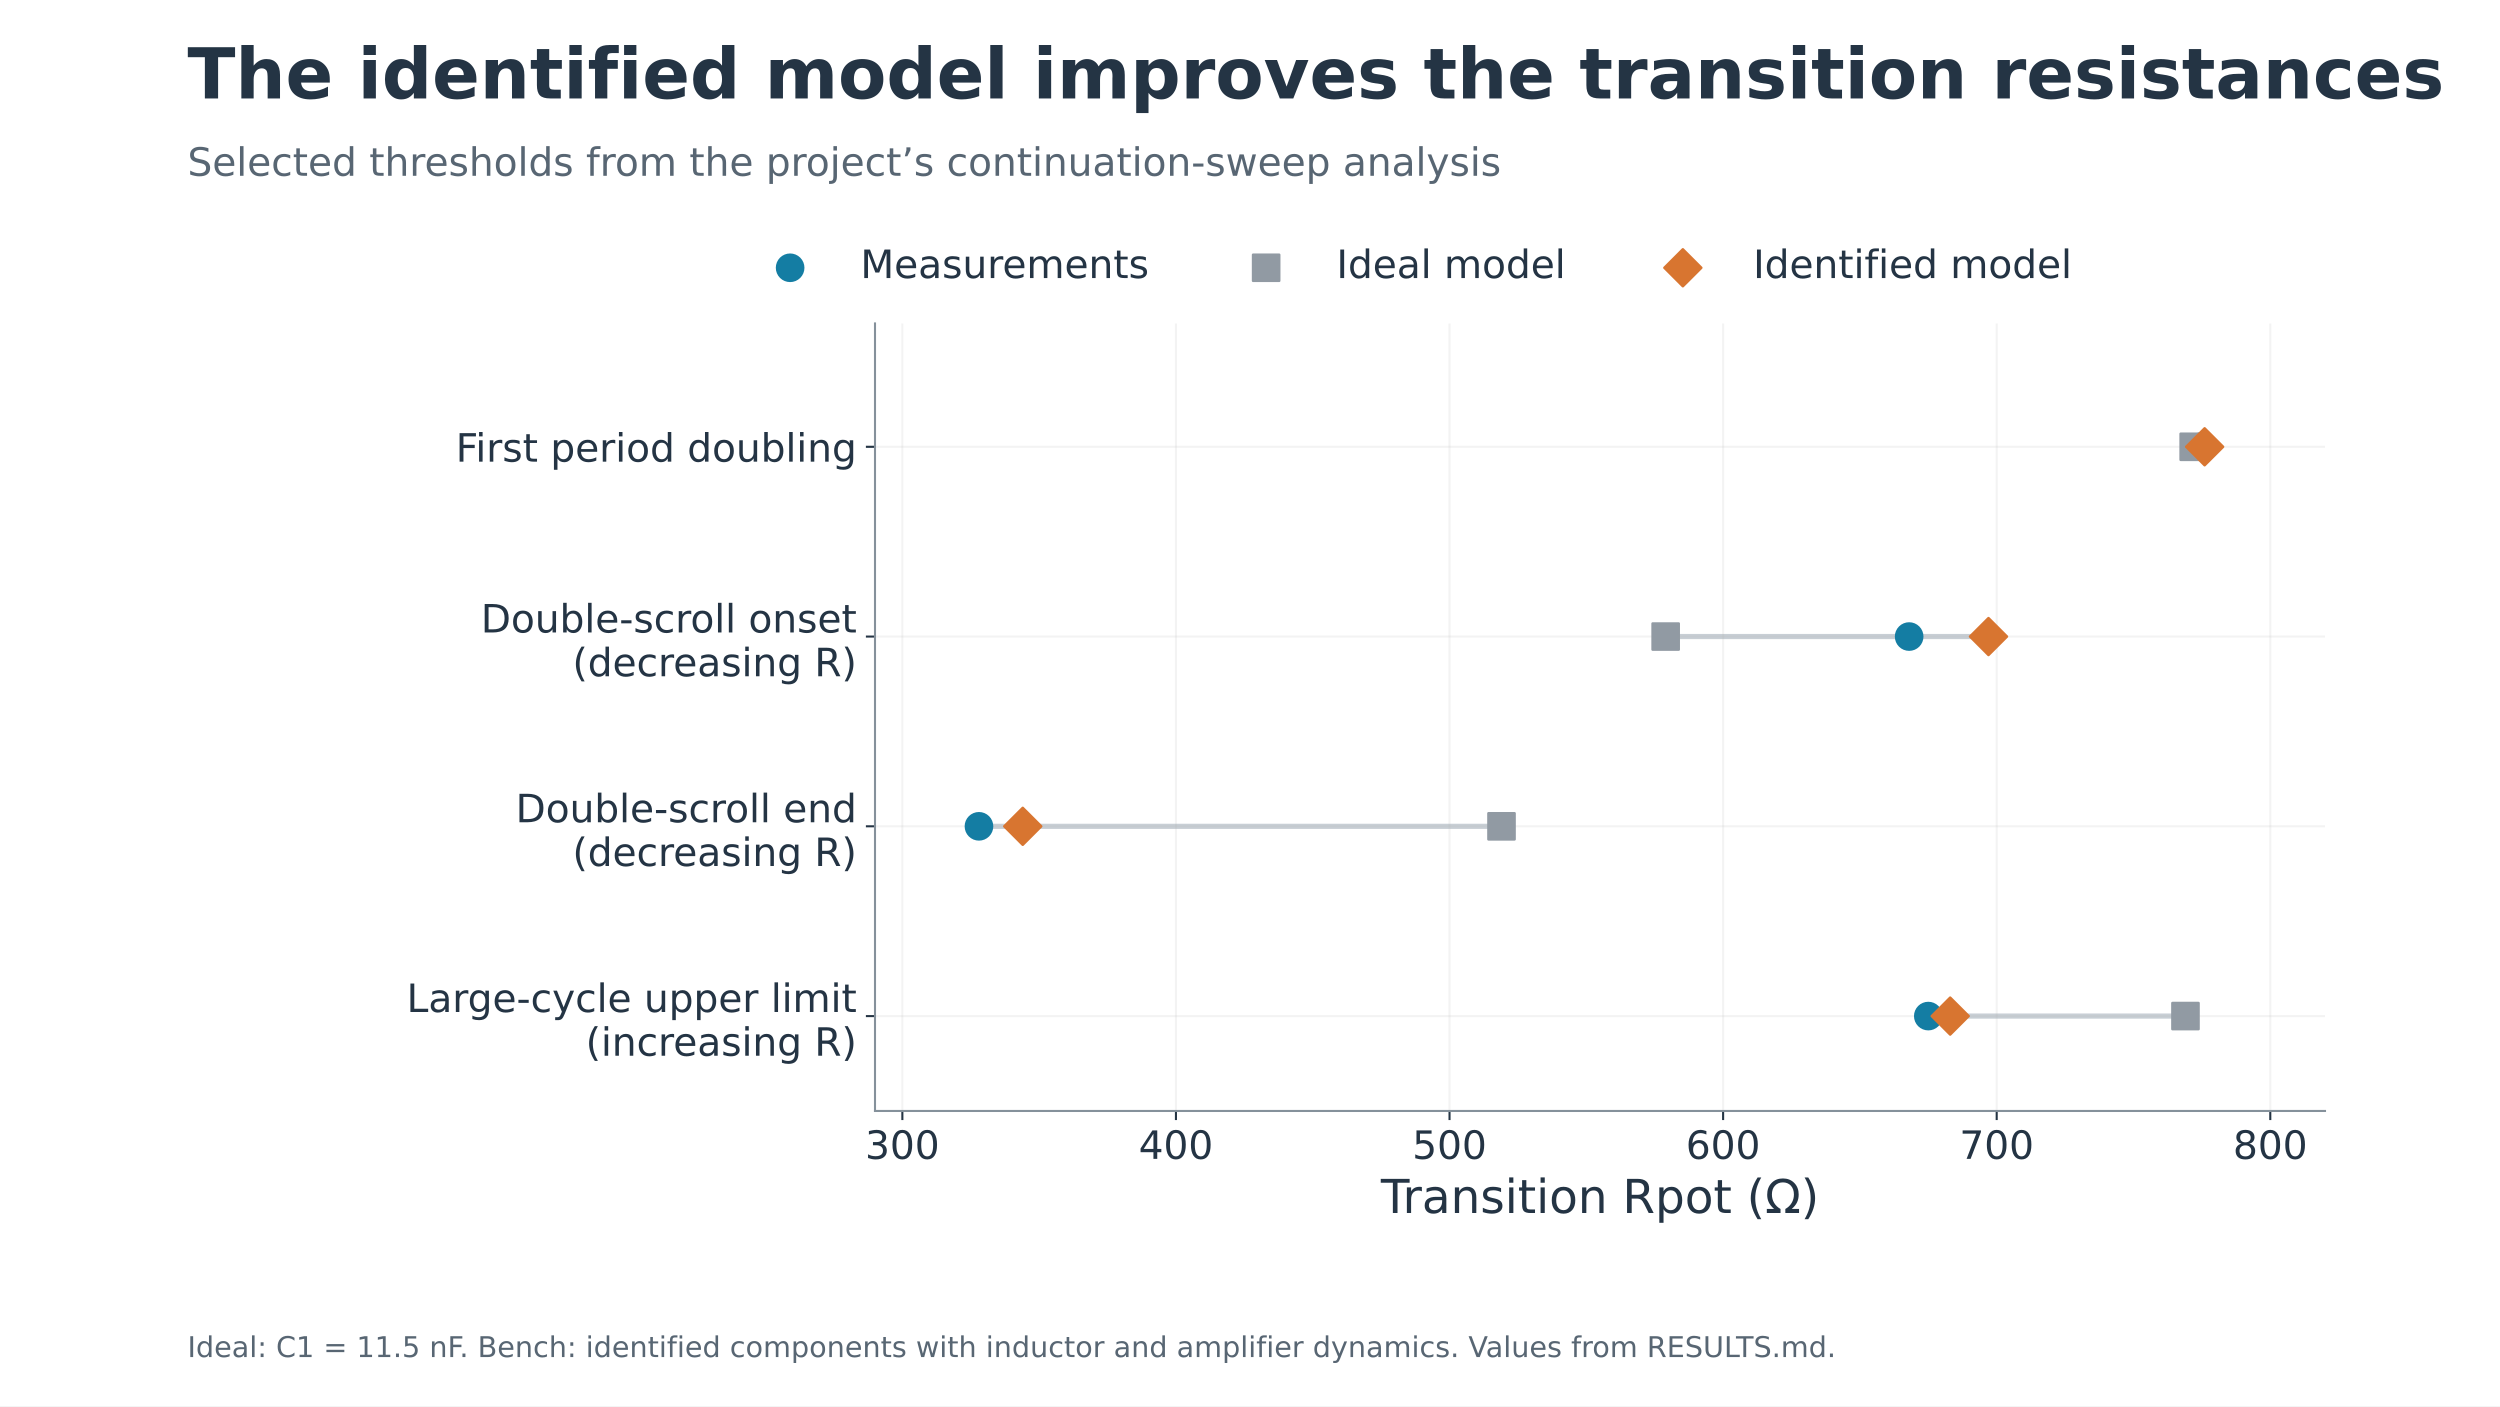
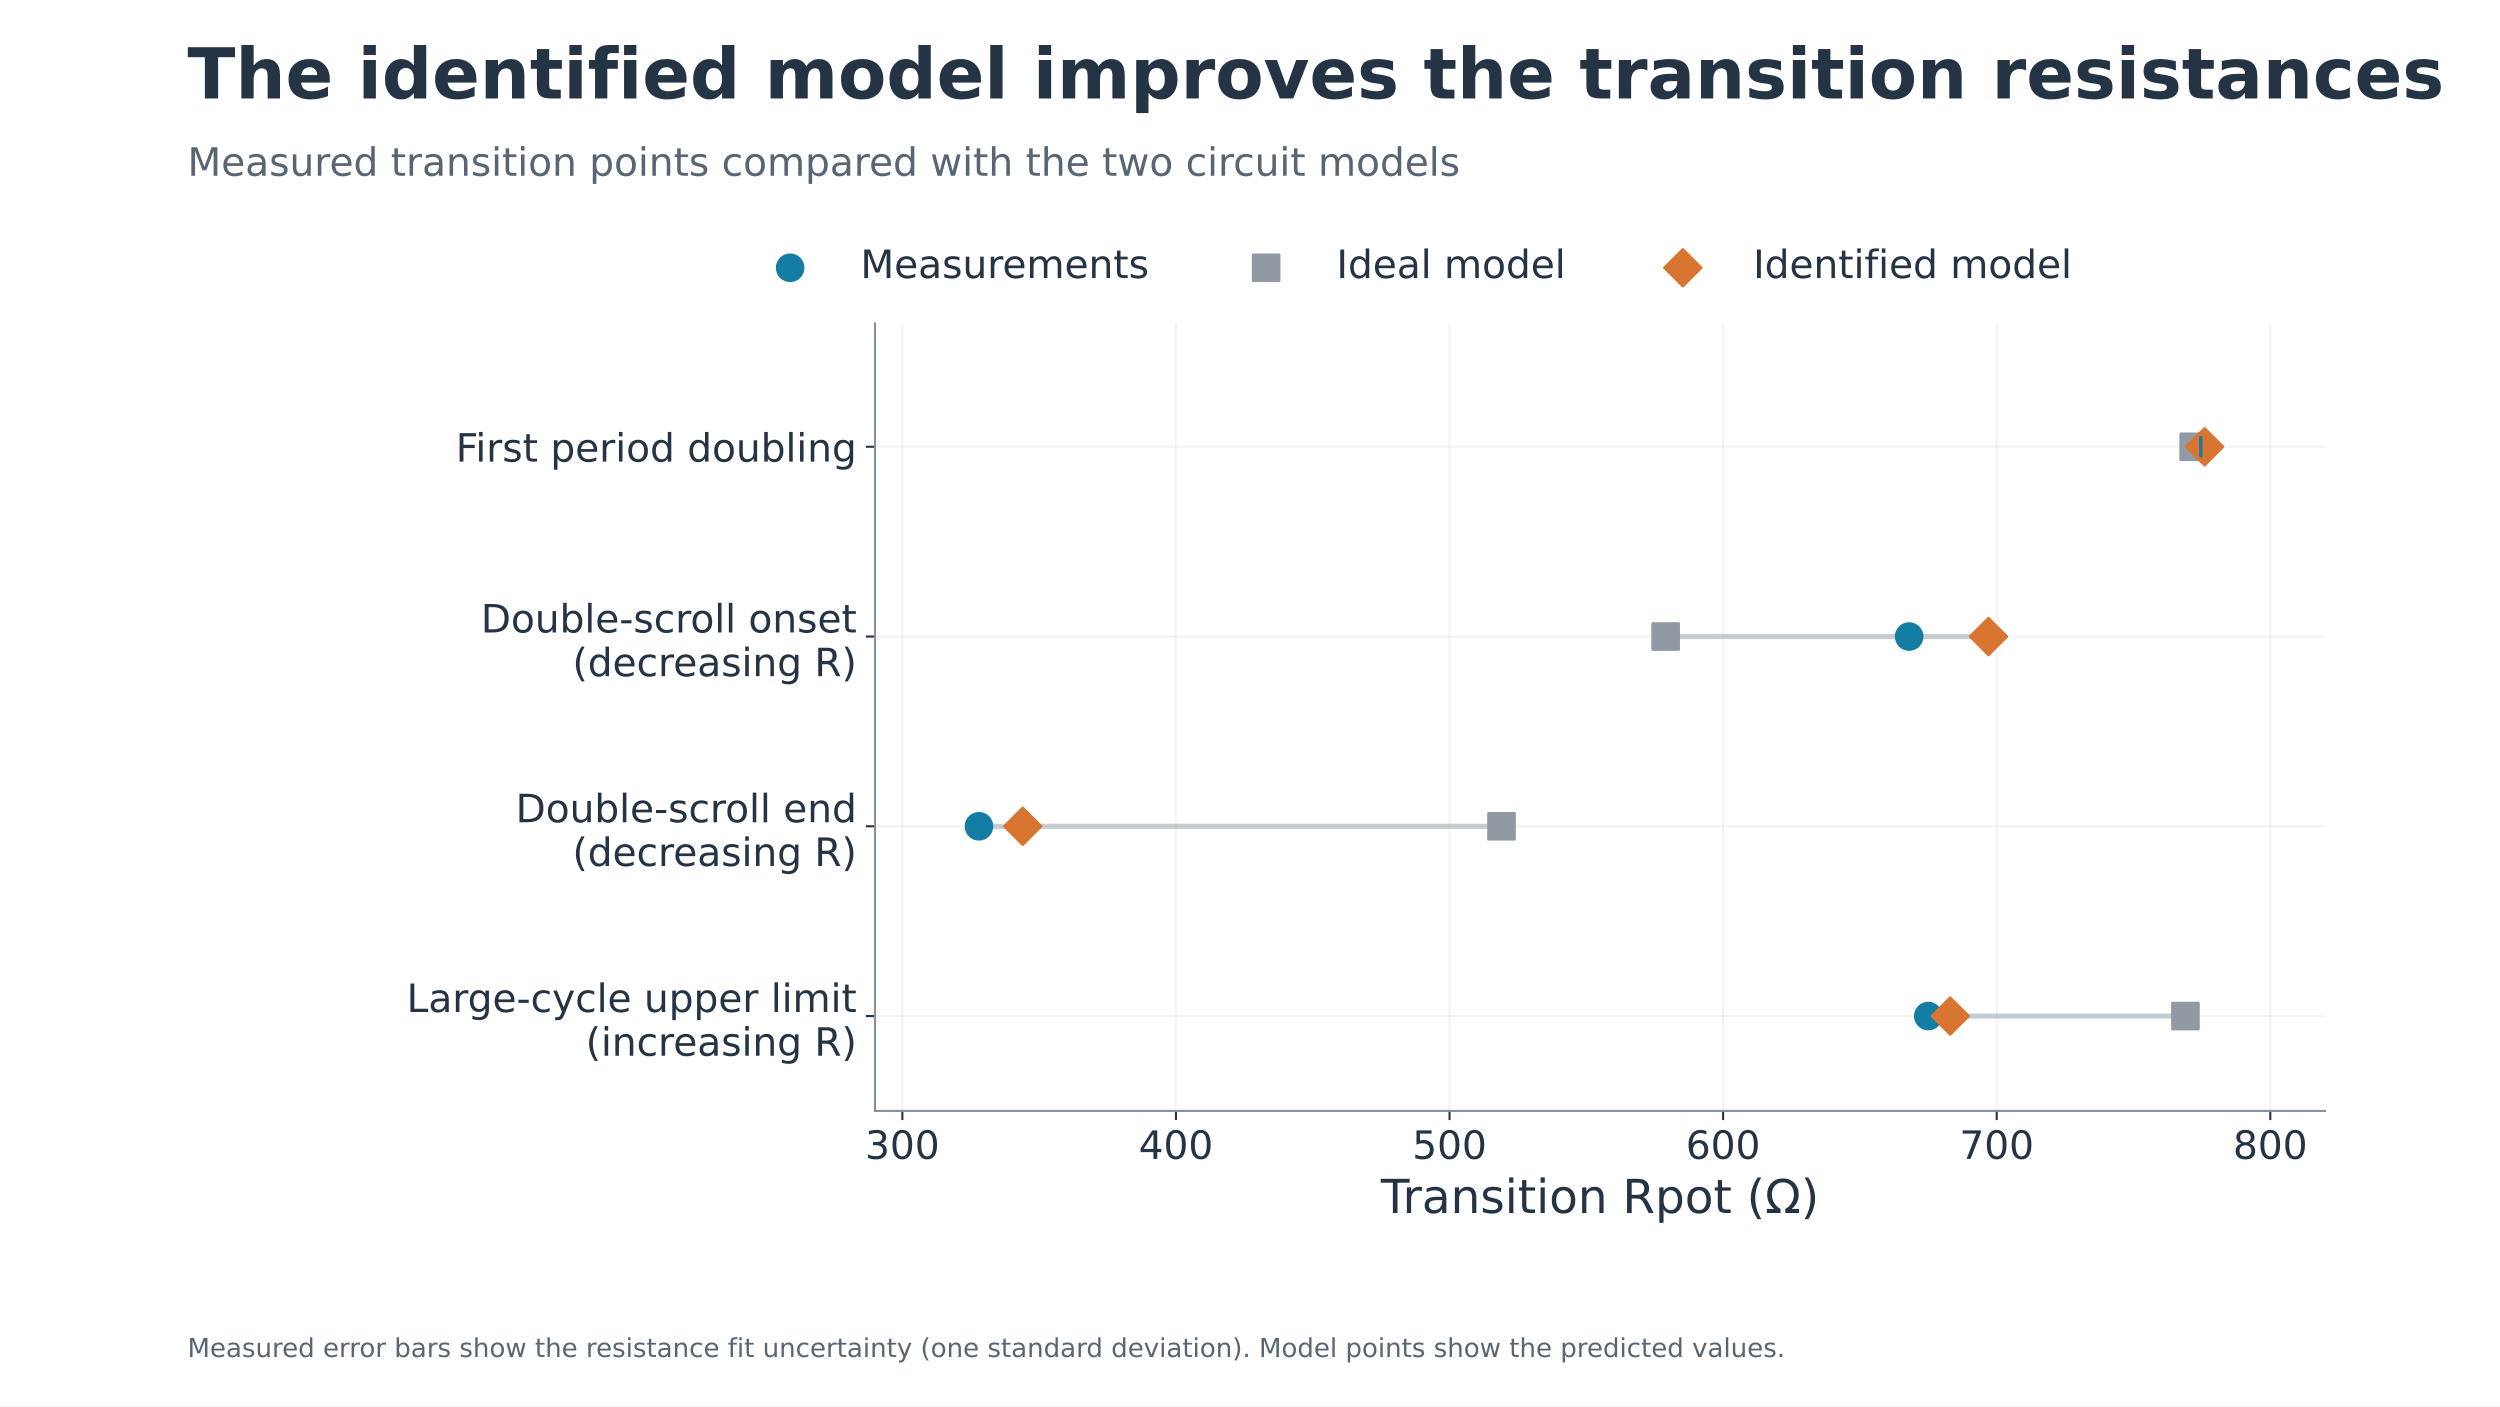
- <svg xmlns="http://www.w3.org/2000/svg" xmlns:xlink="http://www.w3.org/1999/xlink" width="959.976pt" height="540pt" viewBox="0 0 959.976 540" version="1.1">
+ <svg xmlns="http://www.w3.org/2000/svg" xmlns:xlink="http://www.w3.org/1999/xlink" width="960pt" height="540pt" viewBox="0 0 960 540" version="1.1">
  <defs>
    <style type="text/css">*{stroke-linejoin: round; stroke-linecap: butt}</style>
  </defs>
  <g id="figure_1">
    <g id="patch_1">
-       <path d="M 0 540  L 959.976 540  L 959.976 0  L 0 0  z " style="fill: #ffffff" />
+       <path d="M 0 540 L 960 540 L 960 0 L 0 0 z " style="fill: #ffffff" />
    </g>
    <g id="axes_1">
      <g id="patch_2">
-         <path d="M 335.992 426.6  L 892.778 426.6  L 892.778 124.2  L 335.992 124.2  z " style="fill: #ffffff" />
+         <path d="M 336 426.6 L 892.8 426.6 L 892.8 124.2 L 336 124.2 z " style="fill: #ffffff" />
      </g>
      <g id="line2d_1">
-         <path d="M 842.352 171.564  L 846.554 171.564  " clip-path="url(#pe513fdb573)" style="fill: none; stroke: #c8cfd5; stroke-width: 2; stroke-linecap: square" />
+         <path d="M 842.373 171.564 L 846.575 171.564 " clip-path="url(#p5b6807d6e0)" style="fill: none; stroke: #c8cfd5; stroke-width: 2; stroke-linecap: square" />
      </g>
      <g id="line2d_2">
-         <path d="M 639.598 244.431  L 763.561 244.431  " clip-path="url(#pe513fdb573)" style="fill: none; stroke: #c8cfd5; stroke-width: 2; stroke-linecap: square" />
+         <path d="M 639.614 244.431 L 763.58 244.431 " clip-path="url(#p5b6807d6e0)" style="fill: none; stroke: #c8cfd5; stroke-width: 2; stroke-linecap: square" />
      </g>
      <g id="line2d_3">
-         <path d="M 375.912 317.299  L 576.565 317.299  " clip-path="url(#pe513fdb573)" style="fill: none; stroke: #c8cfd5; stroke-width: 2; stroke-linecap: square" />
+         <path d="M 375.922 317.299 L 576.58 317.299 " clip-path="url(#p5b6807d6e0)" style="fill: none; stroke: #c8cfd5; stroke-width: 2; stroke-linecap: square" />
      </g>
      <g id="line2d_4">
-         <path d="M 740.449 390.166  L 839.2 390.166  " clip-path="url(#pe513fdb573)" style="fill: none; stroke: #c8cfd5; stroke-width: 2; stroke-linecap: square" />
+         <path d="M 740.468 390.166 L 839.221 390.166 " clip-path="url(#p5b6807d6e0)" style="fill: none; stroke: #c8cfd5; stroke-width: 2; stroke-linecap: square" />
      </g>
      <g id="matplotlib.axis_1">
        <g id="xtick_1">
          <g id="line2d_5">
-             <path d="M 346.497 426.6  L 346.497 124.2  " clip-path="url(#pe513fdb573)" style="fill: none; stroke: #b0b0b0; stroke-opacity: 0.15; stroke-width: 0.8; stroke-linecap: square" />
+             <path d="M 346.506 426.6 L 346.506 124.2 " clip-path="url(#p5b6807d6e0)" style="fill: none; stroke: #b0b0b0; stroke-opacity: 0.15; stroke-width: 0.8; stroke-linecap: square" />
          </g>
          <g id="line2d_6">
            <defs>
-               <path id="m8726347d51" d="M 0 0  L 0 3.5  " style="stroke: #243444; stroke-width: 0.8" />
+               <path id="me497b6dc4f" d="M 0 0 L 0 3.5 " style="stroke: #243444; stroke-width: 0.8" />
            </defs>
            <g>
-               <use xlink:href="#m8726347d51" x="346.497" y="426.6" style="fill: #243444; stroke: #243444; stroke-width: 0.8" />
+               <use xlink:href="#me497b6dc4f" x="346.506" y="426.6" style="fill: #243444; stroke: #243444; stroke-width: 0.8" />
            </g>
          </g>
          <g id="text_1">
-             <text style="font-size: 15px; font-family: 'DejaVu Sans'; text-anchor: middle; fill: #243444" x="346.497" y="444.998" transform="rotate(-0 346.497 444.9977)">300</text>
+             <text style="font-size: 15px; font-family: 'DejaVu Sans'; text-anchor: middle; fill: #243444" x="346.506" y="444.998" transform="rotate(-0 346.5057 444.9977)">300</text>
          </g>
        </g>
        <g id="xtick_2">
          <g id="line2d_7">
-             <path d="M 451.551 426.6  L 451.551 124.2  " clip-path="url(#pe513fdb573)" style="fill: none; stroke: #b0b0b0; stroke-opacity: 0.15; stroke-width: 0.8; stroke-linecap: square" />
+             <path d="M 451.562 426.6 L 451.562 124.2 " clip-path="url(#p5b6807d6e0)" style="fill: none; stroke: #b0b0b0; stroke-opacity: 0.15; stroke-width: 0.8; stroke-linecap: square" />
          </g>
          <g id="line2d_8">
            <g>
-               <use xlink:href="#m8726347d51" x="451.551" y="426.6" style="fill: #243444; stroke: #243444; stroke-width: 0.8" />
+               <use xlink:href="#me497b6dc4f" x="451.562" y="426.6" style="fill: #243444; stroke: #243444; stroke-width: 0.8" />
            </g>
          </g>
          <g id="text_2">
-             <text style="font-size: 15px; font-family: 'DejaVu Sans'; text-anchor: middle; fill: #243444" x="451.551" y="444.998" transform="rotate(-0 451.551 444.9977)">400</text>
+             <text style="font-size: 15px; font-family: 'DejaVu Sans'; text-anchor: middle; fill: #243444" x="451.562" y="444.998" transform="rotate(-0 451.5623 444.9977)">400</text>
          </g>
        </g>
        <g id="xtick_3">
          <g id="line2d_9">
-             <path d="M 556.605 426.6  L 556.605 124.2  " clip-path="url(#pe513fdb573)" style="fill: none; stroke: #b0b0b0; stroke-opacity: 0.15; stroke-width: 0.8; stroke-linecap: square" />
+             <path d="M 556.619 426.6 L 556.619 124.2 " clip-path="url(#p5b6807d6e0)" style="fill: none; stroke: #b0b0b0; stroke-opacity: 0.15; stroke-width: 0.8; stroke-linecap: square" />
          </g>
          <g id="line2d_10">
            <g>
-               <use xlink:href="#m8726347d51" x="556.605" y="426.6" style="fill: #243444; stroke: #243444; stroke-width: 0.8" />
+               <use xlink:href="#me497b6dc4f" x="556.619" y="426.6" style="fill: #243444; stroke: #243444; stroke-width: 0.8" />
            </g>
          </g>
          <g id="text_3">
-             <text style="font-size: 15px; font-family: 'DejaVu Sans'; text-anchor: middle; fill: #243444" x="556.605" y="444.998" transform="rotate(-0 556.605 444.9977)">500</text>
+             <text style="font-size: 15px; font-family: 'DejaVu Sans'; text-anchor: middle; fill: #243444" x="556.619" y="444.998" transform="rotate(-0 556.6189 444.9977)">500</text>
          </g>
        </g>
        <g id="xtick_4">
          <g id="line2d_11">
-             <path d="M 661.659 426.6  L 661.659 124.2  " clip-path="url(#pe513fdb573)" style="fill: none; stroke: #b0b0b0; stroke-opacity: 0.15; stroke-width: 0.8; stroke-linecap: square" />
+             <path d="M 661.675 426.6 L 661.675 124.2 " clip-path="url(#p5b6807d6e0)" style="fill: none; stroke: #b0b0b0; stroke-opacity: 0.15; stroke-width: 0.8; stroke-linecap: square" />
          </g>
          <g id="line2d_12">
            <g>
-               <use xlink:href="#m8726347d51" x="661.659" y="426.6" style="fill: #243444; stroke: #243444; stroke-width: 0.8" />
+               <use xlink:href="#me497b6dc4f" x="661.675" y="426.6" style="fill: #243444; stroke: #243444; stroke-width: 0.8" />
            </g>
          </g>
          <g id="text_4">
-             <text style="font-size: 15px; font-family: 'DejaVu Sans'; text-anchor: middle; fill: #243444" x="661.659" y="444.998" transform="rotate(-0 661.6589 444.9977)">600</text>
+             <text style="font-size: 15px; font-family: 'DejaVu Sans'; text-anchor: middle; fill: #243444" x="661.675" y="444.998" transform="rotate(-0 661.6755 444.9977)">600</text>
          </g>
        </g>
        <g id="xtick_5">
          <g id="line2d_13">
-             <path d="M 766.713 426.6  L 766.713 124.2  " clip-path="url(#pe513fdb573)" style="fill: none; stroke: #b0b0b0; stroke-opacity: 0.15; stroke-width: 0.8; stroke-linecap: square" />
+             <path d="M 766.732 426.6 L 766.732 124.2 " clip-path="url(#p5b6807d6e0)" style="fill: none; stroke: #b0b0b0; stroke-opacity: 0.15; stroke-width: 0.8; stroke-linecap: square" />
          </g>
          <g id="line2d_14">
            <g>
-               <use xlink:href="#m8726347d51" x="766.713" y="426.6" style="fill: #243444; stroke: #243444; stroke-width: 0.8" />
+               <use xlink:href="#me497b6dc4f" x="766.732" y="426.6" style="fill: #243444; stroke: #243444; stroke-width: 0.8" />
            </g>
          </g>
          <g id="text_5">
-             <text style="font-size: 15px; font-family: 'DejaVu Sans'; text-anchor: middle; fill: #243444" x="766.713" y="444.998" transform="rotate(-0 766.7129 444.9977)">700</text>
+             <text style="font-size: 15px; font-family: 'DejaVu Sans'; text-anchor: middle; fill: #243444" x="766.732" y="444.998" transform="rotate(-0 766.7321 444.9977)">700</text>
          </g>
        </g>
        <g id="xtick_6">
          <g id="line2d_15">
-             <path d="M 871.767 426.6  L 871.767 124.2  " clip-path="url(#pe513fdb573)" style="fill: none; stroke: #b0b0b0; stroke-opacity: 0.15; stroke-width: 0.8; stroke-linecap: square" />
+             <path d="M 871.789 426.6 L 871.789 124.2 " clip-path="url(#p5b6807d6e0)" style="fill: none; stroke: #b0b0b0; stroke-opacity: 0.15; stroke-width: 0.8; stroke-linecap: square" />
          </g>
          <g id="line2d_16">
            <g>
-               <use xlink:href="#m8726347d51" x="871.767" y="426.6" style="fill: #243444; stroke: #243444; stroke-width: 0.8" />
+               <use xlink:href="#me497b6dc4f" x="871.789" y="426.6" style="fill: #243444; stroke: #243444; stroke-width: 0.8" />
            </g>
          </g>
          <g id="text_6">
-             <text style="font-size: 15px; font-family: 'DejaVu Sans'; text-anchor: middle; fill: #243444" x="871.767" y="444.998" transform="rotate(-0 871.7669 444.9977)">800</text>
+             <text style="font-size: 15px; font-family: 'DejaVu Sans'; text-anchor: middle; fill: #243444" x="871.789" y="444.998" transform="rotate(-0 871.7887 444.9977)">800</text>
          </g>
        </g>
        <g id="text_7">
-           <text style="font-size: 18px; font-family: 'DejaVu Sans'; text-anchor: middle; fill: #243444" x="614.385" y="465.794" transform="rotate(-0 614.3846 465.7944)">Transition Rpot (Ω)</text>
+           <text style="font-size: 18px; font-family: 'DejaVu Sans'; text-anchor: middle; fill: #243444" x="614.4" y="465.794" transform="rotate(-0 614.4 465.7944)">Transition Rpot (Ω)</text>
        </g>
      </g>
      <g id="matplotlib.axis_2">
        <g id="ytick_1">
          <g id="line2d_17">
-             <path d="M 335.992 171.564  L 892.778 171.564  " clip-path="url(#pe513fdb573)" style="fill: none; stroke: #b0b0b0; stroke-opacity: 0.15; stroke-width: 0.8; stroke-linecap: square" />
+             <path d="M 336 171.564 L 892.8 171.564 " clip-path="url(#p5b6807d6e0)" style="fill: none; stroke: #b0b0b0; stroke-opacity: 0.15; stroke-width: 0.8; stroke-linecap: square" />
          </g>
          <g id="line2d_18">
            <defs>
-               <path id="md36966d49e" d="M 0 0  L -3.5 0  " style="stroke: #243444; stroke-width: 0.8" />
+               <path id="m0162a130cb" d="M 0 0 L -3.5 0 " style="stroke: #243444; stroke-width: 0.8" />
            </defs>
            <g>
-               <use xlink:href="#md36966d49e" x="335.992" y="171.564" style="fill: #243444; stroke: #243444; stroke-width: 0.8" />
+               <use xlink:href="#m0162a130cb" x="336" y="171.564" style="fill: #243444; stroke: #243444; stroke-width: 0.8" />
            </g>
          </g>
          <g id="text_8">
-             <text style="font-size: 15px; font-family: 'DejaVu Sans'; text-anchor: end; fill: #243444" x="328.992" y="177.263" transform="rotate(-0 328.9916 177.2627)">First period doubling</text>
+             <text style="font-size: 15px; font-family: 'DejaVu Sans'; text-anchor: end; fill: #243444" x="329" y="177.263" transform="rotate(-0 329 177.2627)">First period doubling</text>
          </g>
        </g>
        <g id="ytick_2">
          <g id="line2d_19">
-             <path d="M 335.992 244.431  L 892.778 244.431  " clip-path="url(#pe513fdb573)" style="fill: none; stroke: #b0b0b0; stroke-opacity: 0.15; stroke-width: 0.8; stroke-linecap: square" />
+             <path d="M 336 244.431 L 892.8 244.431 " clip-path="url(#p5b6807d6e0)" style="fill: none; stroke: #b0b0b0; stroke-opacity: 0.15; stroke-width: 0.8; stroke-linecap: square" />
          </g>
          <g id="line2d_20">
            <g>
-               <use xlink:href="#md36966d49e" x="335.992" y="244.431" style="fill: #243444; stroke: #243444; stroke-width: 0.8" />
+               <use xlink:href="#m0162a130cb" x="336" y="244.431" style="fill: #243444; stroke: #243444; stroke-width: 0.8" />
            </g>
          </g>
          <g id="text_9">
-             <text style="font-size: 15px; font-family: 'DejaVu Sans'; fill: #243444" transform="translate(184.6471 242.8716)">Double-scroll onset</text>
-             <text style="font-size: 15px; font-family: 'DejaVu Sans'; fill: #243444" transform="translate(219.8361 259.6683)">(decreasing R)</text>
+             <text style="font-size: 15px; font-family: 'DejaVu Sans'; fill: #243444" transform="translate(184.6555 242.8716)">Double-scroll onset</text>
+             <text style="font-size: 15px; font-family: 'DejaVu Sans'; fill: #243444" transform="translate(219.8445 259.6683)">(decreasing R)</text>
          </g>
        </g>
        <g id="ytick_3">
          <g id="line2d_21">
-             <path d="M 335.992 317.299  L 892.778 317.299  " clip-path="url(#pe513fdb573)" style="fill: none; stroke: #b0b0b0; stroke-opacity: 0.15; stroke-width: 0.8; stroke-linecap: square" />
+             <path d="M 336 317.299 L 892.8 317.299 " clip-path="url(#p5b6807d6e0)" style="fill: none; stroke: #b0b0b0; stroke-opacity: 0.15; stroke-width: 0.8; stroke-linecap: square" />
          </g>
          <g id="line2d_22">
            <g>
-               <use xlink:href="#md36966d49e" x="335.992" y="317.299" style="fill: #243444; stroke: #243444; stroke-width: 0.8" />
+               <use xlink:href="#m0162a130cb" x="336" y="317.299" style="fill: #243444; stroke: #243444; stroke-width: 0.8" />
            </g>
          </g>
          <g id="text_10">
-             <text style="font-size: 15px; font-family: 'DejaVu Sans'; fill: #243444" transform="translate(197.9971 315.739)">Double-scroll end</text>
-             <text style="font-size: 15px; font-family: 'DejaVu Sans'; fill: #243444" transform="translate(219.8361 332.5357)">(decreasing R)</text>
+             <text style="font-size: 15px; font-family: 'DejaVu Sans'; fill: #243444" transform="translate(198.0055 315.739)">Double-scroll end</text>
+             <text style="font-size: 15px; font-family: 'DejaVu Sans'; fill: #243444" transform="translate(219.8445 332.5357)">(decreasing R)</text>
          </g>
        </g>
        <g id="ytick_4">
          <g id="line2d_23">
-             <path d="M 335.992 390.166  L 892.778 390.166  " clip-path="url(#pe513fdb573)" style="fill: none; stroke: #b0b0b0; stroke-opacity: 0.15; stroke-width: 0.8; stroke-linecap: square" />
+             <path d="M 336 390.166 L 892.8 390.166 " clip-path="url(#p5b6807d6e0)" style="fill: none; stroke: #b0b0b0; stroke-opacity: 0.15; stroke-width: 0.8; stroke-linecap: square" />
          </g>
          <g id="line2d_24">
            <g>
-               <use xlink:href="#md36966d49e" x="335.992" y="390.166" style="fill: #243444; stroke: #243444; stroke-width: 0.8" />
+               <use xlink:href="#m0162a130cb" x="336" y="390.166" style="fill: #243444; stroke: #243444; stroke-width: 0.8" />
            </g>
          </g>
          <g id="text_11">
-             <text style="font-size: 15px; font-family: 'DejaVu Sans'; fill: #243444" transform="translate(156.1283 388.6065)">Large-cycle upper limit</text>
-             <text style="font-size: 15px; font-family: 'DejaVu Sans'; fill: #243444" transform="translate(224.915 405.4032)">(increasing R)</text>
+             <text style="font-size: 15px; font-family: 'DejaVu Sans'; fill: #243444" transform="translate(156.1367 388.6065)">Large-cycle upper limit</text>
+             <text style="font-size: 15px; font-family: 'DejaVu Sans'; fill: #243444" transform="translate(224.9234 405.4032)">(increasing R)</text>
          </g>
        </g>
      </g>
      <g id="patch_3">
-         <path d="M 335.992 426.6  L 335.992 124.2  " style="fill: none; stroke: #85919b; stroke-width: 0.8; stroke-linejoin: miter; stroke-linecap: square" />
+         <path d="M 336 426.6 L 336 124.2 " style="fill: none; stroke: #85919b; stroke-width: 0.8; stroke-linejoin: miter; stroke-linecap: square" />
      </g>
      <g id="patch_4">
-         <path d="M 335.992 426.6  L 892.778 426.6  " style="fill: none; stroke: #85919b; stroke-width: 0.8; stroke-linejoin: miter; stroke-linecap: square" />
+         <path d="M 336 426.6 L 892.8 426.6 " style="fill: none; stroke: #85919b; stroke-width: 0.8; stroke-linejoin: miter; stroke-linecap: square" />
      </g>
      <g id="PathCollection_1">
        <defs>
-           <path id="maa44495acd" d="M 0 5  C 1.326 5 2.598 4.473 3.536 3.536  C 4.473 2.598 5 1.326 5 0  C 5 -1.326 4.473 -2.598 3.536 -3.536  C 2.598 -4.473 1.326 -5 0 -5  C -1.326 -5 -2.598 -4.473 -3.536 -3.536  C -4.473 -2.598 -5 -1.326 -5 0  C -5 1.326 -4.473 2.598 -3.536 3.536  C -2.598 4.473 -1.326 5 0 5  z " style="stroke: #147da3" />
+           <path id="m0d7db1c515" d="M 0 5 C 1.326 5 2.598 4.473 3.536 3.536 C 4.473 2.598 5 1.326 5 0 C 5 -1.326 4.473 -2.598 3.536 -3.536 C 2.598 -4.473 1.326 -5 0 -5 C -1.326 -5 -2.598 -4.473 -3.536 -3.536 C -4.473 -2.598 -5 -1.326 -5 0 C -5 1.326 -4.473 2.598 -3.536 3.536 C -2.598 4.473 -1.326 5 0 5 z " style="stroke: #147da3" />
        </defs>
-         <g clip-path="url(#pe513fdb573)">
-           <use xlink:href="#maa44495acd" x="845.083" y="171.564" style="fill: #147da3; stroke: #147da3" />
-           <use xlink:href="#maa44495acd" x="733.096" y="244.431" style="fill: #147da3; stroke: #147da3" />
-           <use xlink:href="#maa44495acd" x="375.912" y="317.299" style="fill: #147da3; stroke: #147da3" />
-           <use xlink:href="#maa44495acd" x="740.449" y="390.166" style="fill: #147da3; stroke: #147da3" />
+         <g clip-path="url(#p5b6807d6e0)">
+           <use xlink:href="#m0d7db1c515" x="845.104" y="171.564" style="fill: #147da3; stroke: #147da3" />
+           <use xlink:href="#m0d7db1c515" x="733.114" y="244.431" style="fill: #147da3; stroke: #147da3" />
+           <use xlink:href="#m0d7db1c515" x="375.922" y="317.299" style="fill: #147da3; stroke: #147da3" />
+           <use xlink:href="#m0d7db1c515" x="740.468" y="390.166" style="fill: #147da3; stroke: #147da3" />
        </g>
      </g>
      <g id="PathCollection_2">
        <defs>
-           <path id="m8989a9cfd5" d="M -5 5  L 5 5  L 5 -5  L -5 -5  z " style="stroke: #919aa3" />
+           <path id="m9fb16d7348" d="M -5 5 L 5 5 L 5 -5 L -5 -5 z " style="stroke: #919aa3" />
        </defs>
-         <g clip-path="url(#pe513fdb573)">
-           <use xlink:href="#m8989a9cfd5" x="842.352" y="171.564" style="fill: #919aa3; stroke: #919aa3" />
-           <use xlink:href="#m8989a9cfd5" x="639.598" y="244.431" style="fill: #919aa3; stroke: #919aa3" />
-           <use xlink:href="#m8989a9cfd5" x="576.565" y="317.299" style="fill: #919aa3; stroke: #919aa3" />
-           <use xlink:href="#m8989a9cfd5" x="839.2" y="390.166" style="fill: #919aa3; stroke: #919aa3" />
+         <g clip-path="url(#p5b6807d6e0)">
+           <use xlink:href="#m9fb16d7348" x="842.373" y="171.564" style="fill: #919aa3; stroke: #919aa3" />
+           <use xlink:href="#m9fb16d7348" x="639.614" y="244.431" style="fill: #919aa3; stroke: #919aa3" />
+           <use xlink:href="#m9fb16d7348" x="576.58" y="317.299" style="fill: #919aa3; stroke: #919aa3" />
+           <use xlink:href="#m9fb16d7348" x="839.221" y="390.166" style="fill: #919aa3; stroke: #919aa3" />
        </g>
      </g>
      <g id="PathCollection_3">
        <defs>
-           <path id="m9243ac79e3" d="M -0 7.071  L 7.071 0  L 0 -7.071  L -7.071 -0  z " style="stroke: #d87530" />
+           <path id="m6471d094f1" d="M -0 7.071 L 7.071 0 L 0 -7.071 L -7.071 -0 z " style="stroke: #d87530" />
        </defs>
-         <g clip-path="url(#pe513fdb573)">
-           <use xlink:href="#m9243ac79e3" x="846.554" y="171.564" style="fill: #d87530; stroke: #d87530" />
-           <use xlink:href="#m9243ac79e3" x="763.561" y="244.431" style="fill: #d87530; stroke: #d87530" />
-           <use xlink:href="#m9243ac79e3" x="392.721" y="317.299" style="fill: #d87530; stroke: #d87530" />
-           <use xlink:href="#m9243ac79e3" x="748.854" y="390.166" style="fill: #d87530; stroke: #d87530" />
+         <g clip-path="url(#p5b6807d6e0)">
+           <use xlink:href="#m6471d094f1" x="846.575" y="171.564" style="fill: #d87530; stroke: #d87530" />
+           <use xlink:href="#m6471d094f1" x="763.58" y="244.431" style="fill: #d87530; stroke: #d87530" />
+           <use xlink:href="#m6471d094f1" x="392.731" y="317.299" style="fill: #d87530; stroke: #d87530" />
+           <use xlink:href="#m6471d094f1" x="748.872" y="390.166" style="fill: #d87530; stroke: #d87530" />
+         </g>
+       </g>
+       <g id="LineCollection_1">
+         <path d="M 844.957 171.564 L 845.251 171.564 " clip-path="url(#p5b6807d6e0)" style="fill: none; stroke: #147da3; stroke-width: 1.5" />
+       </g>
+       <g id="line2d_25">
+         <defs>
+           <path id="m23bc8fd372" d="M 0 4 L 0 -4 " style="stroke: #147da3" />
+         </defs>
+         <g clip-path="url(#p5b6807d6e0)">
+           <use xlink:href="#m23bc8fd372" x="844.957" y="171.564" style="fill: #147da3; stroke: #147da3" />
+         </g>
+       </g>
+       <g id="line2d_26">
+         <g clip-path="url(#p5b6807d6e0)">
+           <use xlink:href="#m23bc8fd372" x="845.251" y="171.564" style="fill: #147da3; stroke: #147da3" />
+         </g>
+       </g>
+       <g id="LineCollection_2">
+         <path d="M 732.858 244.431 L 733.37 244.431 " clip-path="url(#p5b6807d6e0)" style="fill: none; stroke: #147da3; stroke-width: 1.5" />
+       </g>
+       <g id="line2d_27">
+         <g clip-path="url(#p5b6807d6e0)">
+           <use xlink:href="#m23bc8fd372" x="732.858" y="244.431" style="fill: #147da3; stroke: #147da3" />
+         </g>
+       </g>
+       <g id="line2d_28">
+         <g clip-path="url(#p5b6807d6e0)">
+           <use xlink:href="#m23bc8fd372" x="733.37" y="244.431" style="fill: #147da3; stroke: #147da3" />
+         </g>
+       </g>
+       <g id="LineCollection_3">
+         <path d="M 375.579 317.299 L 376.264 317.299 " clip-path="url(#p5b6807d6e0)" style="fill: none; stroke: #147da3; stroke-width: 1.5" />
+       </g>
+       <g id="line2d_29">
+         <g clip-path="url(#p5b6807d6e0)">
+           <use xlink:href="#m23bc8fd372" x="375.579" y="317.299" style="fill: #147da3; stroke: #147da3" />
+         </g>
+       </g>
+       <g id="line2d_30">
+         <g clip-path="url(#p5b6807d6e0)">
+           <use xlink:href="#m23bc8fd372" x="376.264" y="317.299" style="fill: #147da3; stroke: #147da3" />
+         </g>
+       </g>
+       <g id="LineCollection_4">
+         <path d="M 740.399 390.166 L 740.537 390.166 " clip-path="url(#p5b6807d6e0)" style="fill: none; stroke: #147da3; stroke-width: 1.5" />
+       </g>
+       <g id="line2d_31">
+         <g clip-path="url(#p5b6807d6e0)">
+           <use xlink:href="#m23bc8fd372" x="740.399" y="390.166" style="fill: #147da3; stroke: #147da3" />
+         </g>
+       </g>
+       <g id="line2d_32">
+         <g clip-path="url(#p5b6807d6e0)">
+           <use xlink:href="#m23bc8fd372" x="740.537" y="390.166" style="fill: #147da3; stroke: #147da3" />
        </g>
      </g>
      <g id="legend_1">
        <g id="PathCollection_4">
          <g>
-             <use xlink:href="#maa44495acd" x="303.4" y="102.824" style="fill: #147da3; stroke: #147da3" />
+             <use xlink:href="#m0d7db1c515" x="303.414" y="102.824" style="fill: #147da3; stroke: #147da3" />
          </g>
        </g>
        <g id="text_12">
-           <text style="font-size: 15px; font-family: 'DejaVu Sans'; text-anchor: start; fill: #243444" x="330.4" y="106.762" transform="rotate(-0 330.4005 106.7617)">Measurements</text>
+           <text style="font-size: 15px; font-family: 'DejaVu Sans'; text-anchor: start; fill: #243444" x="330.414" y="106.762" transform="rotate(-0 330.414 106.7617)">Measurements</text>
        </g>
        <g id="PathCollection_5">
          <g>
-             <use xlink:href="#m8989a9cfd5" x="486.185" y="102.824" style="fill: #919aa3; stroke: #919aa3" />
+             <use xlink:href="#m9fb16d7348" x="486.198" y="102.824" style="fill: #919aa3; stroke: #919aa3" />
          </g>
        </g>
        <g id="text_13">
-           <text style="font-size: 15px; font-family: 'DejaVu Sans'; text-anchor: start; fill: #243444" x="513.185" y="106.762" transform="rotate(-0 513.1849 106.7617)">Ideal model</text>
+           <text style="font-size: 15px; font-family: 'DejaVu Sans'; text-anchor: start; fill: #243444" x="513.198" y="106.762" transform="rotate(-0 513.1984 106.7617)">Ideal model</text>
        </g>
        <g id="PathCollection_6">
          <g>
-             <use xlink:href="#m9243ac79e3" x="646.197" y="102.824" style="fill: #d87530; stroke: #d87530" />
+             <use xlink:href="#m6471d094f1" x="646.211" y="102.824" style="fill: #d87530; stroke: #d87530" />
          </g>
        </g>
        <g id="text_14">
-           <text style="font-size: 15px; font-family: 'DejaVu Sans'; text-anchor: start; fill: #243444" x="673.197" y="106.762" transform="rotate(-0 673.1974 106.7617)">Identified model</text>
+           <text style="font-size: 15px; font-family: 'DejaVu Sans'; text-anchor: start; fill: #243444" x="673.211" y="106.762" transform="rotate(-0 673.2109 106.7617)">Identified model</text>
        </g>
      </g>
    </g>
    <g id="text_15">
-       <text style="font-weight: 700; font-size: 27px; font-family: 'DejaVu Sans'; text-anchor: start; fill: #243444" x="71.998" y="37.8" transform="rotate(-0 71.9982 37.8)">The identified model improves the transition resistances</text>
+       <text style="font-weight: 700; font-size: 27px; font-family: 'DejaVu Sans'; text-anchor: start; fill: #243444" x="72" y="37.8" transform="rotate(-0 72 37.8)">The identified model improves the transition resistances</text>
    </g>
    <g id="text_16">
-       <text style="font-size: 15px; font-family: 'DejaVu Sans'; text-anchor: start; fill: #586673" x="71.998" y="67.5" transform="rotate(-0 71.9982 67.5)">Selected thresholds from the project’s continuation-sweep analysis</text>
+       <text style="font-size: 15px; font-family: 'DejaVu Sans'; text-anchor: start; fill: #586673" x="72" y="67.5" transform="rotate(-0 72 67.5)">Measured transition points compared with the two circuit models</text>
    </g>
    <g id="text_17">
-       <text style="font-size: 11px; font-family: 'DejaVu Sans'; text-anchor: start; fill: #586673" x="71.998" y="521.1" transform="rotate(-0 71.9982 521.1)">Ideal: C1 = 11.5 nF. Bench: identified components with inductor and amplifier dynamics. Values from RESULTS.md.</text>
+       <text style="font-size: 10px; font-family: 'DejaVu Sans'; text-anchor: start; fill: #586673" x="72" y="521.1" transform="rotate(-0 72 521.1)">Measured error bars show the resistance fit uncertainty (one standard deviation). Model points show the predicted values.</text>
    </g>
  </g>
  <defs>
-     <clipPath id="pe513fdb573">
-       <rect x="335.992" y="124.2" width="556.786" height="302.4" />
+     <clipPath id="p5b6807d6e0">
+       <rect x="336" y="124.2" width="556.8" height="302.4" />
    </clipPath>
  </defs>
</svg>
